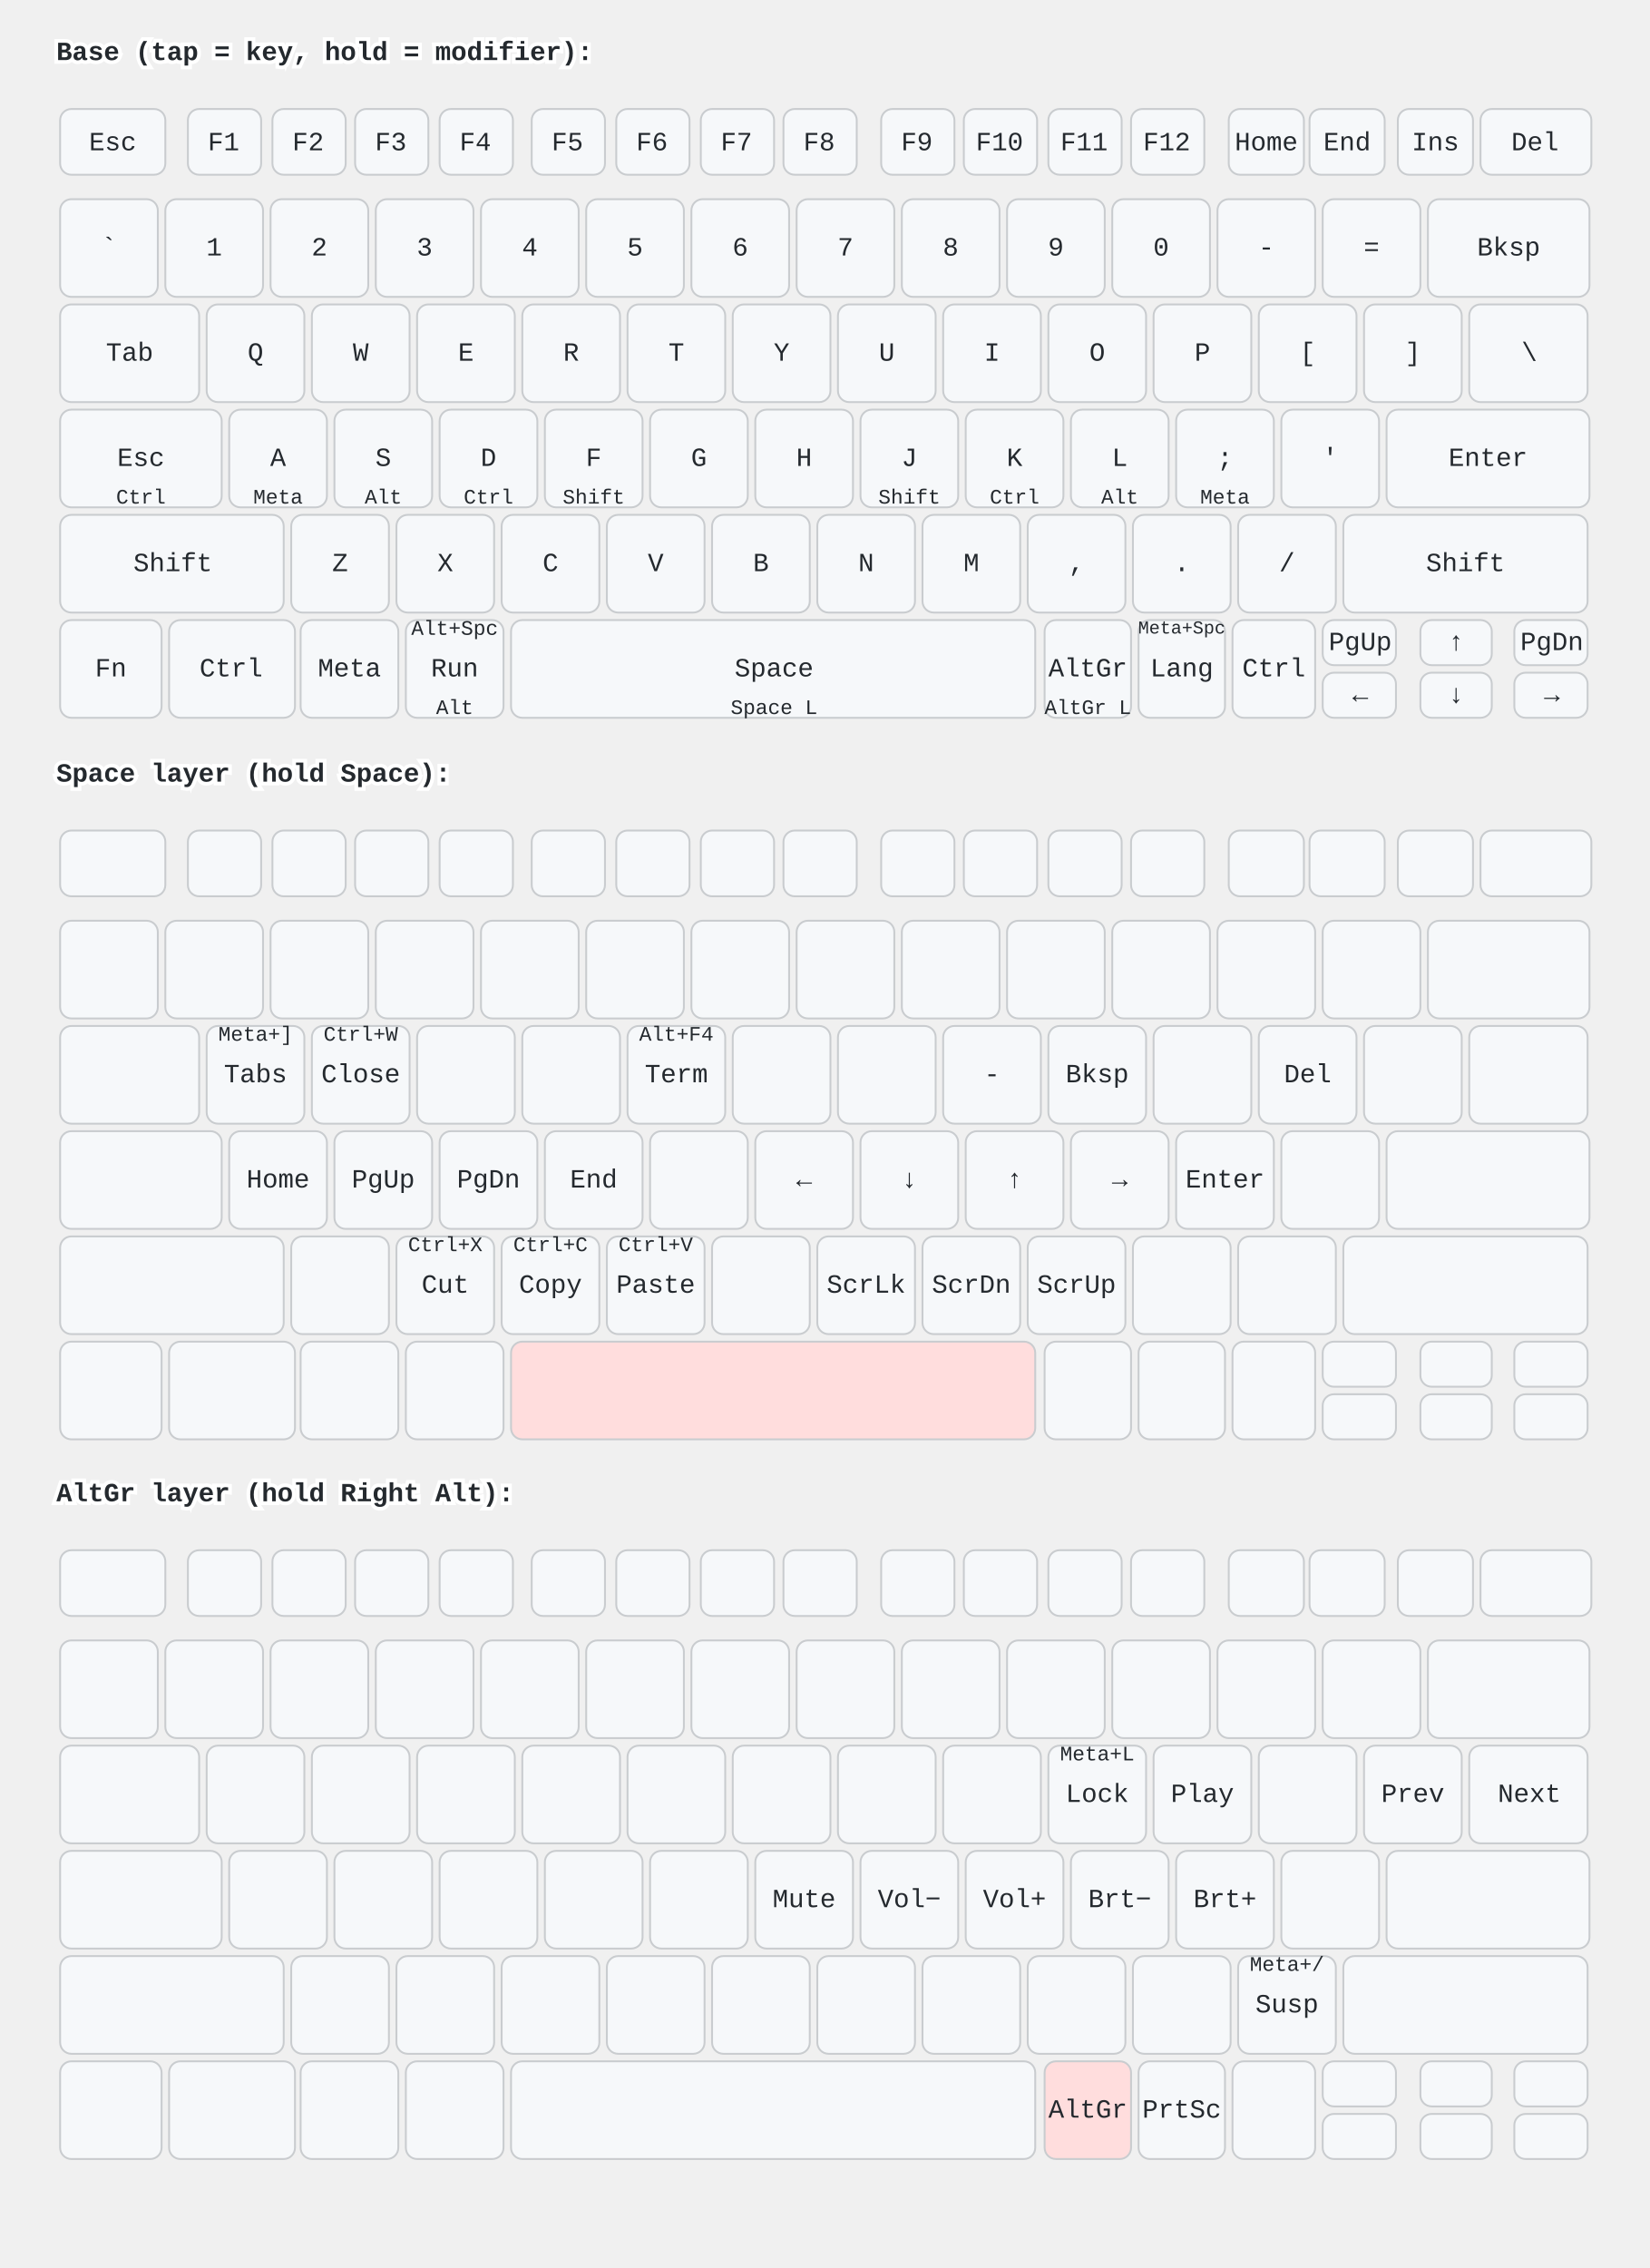
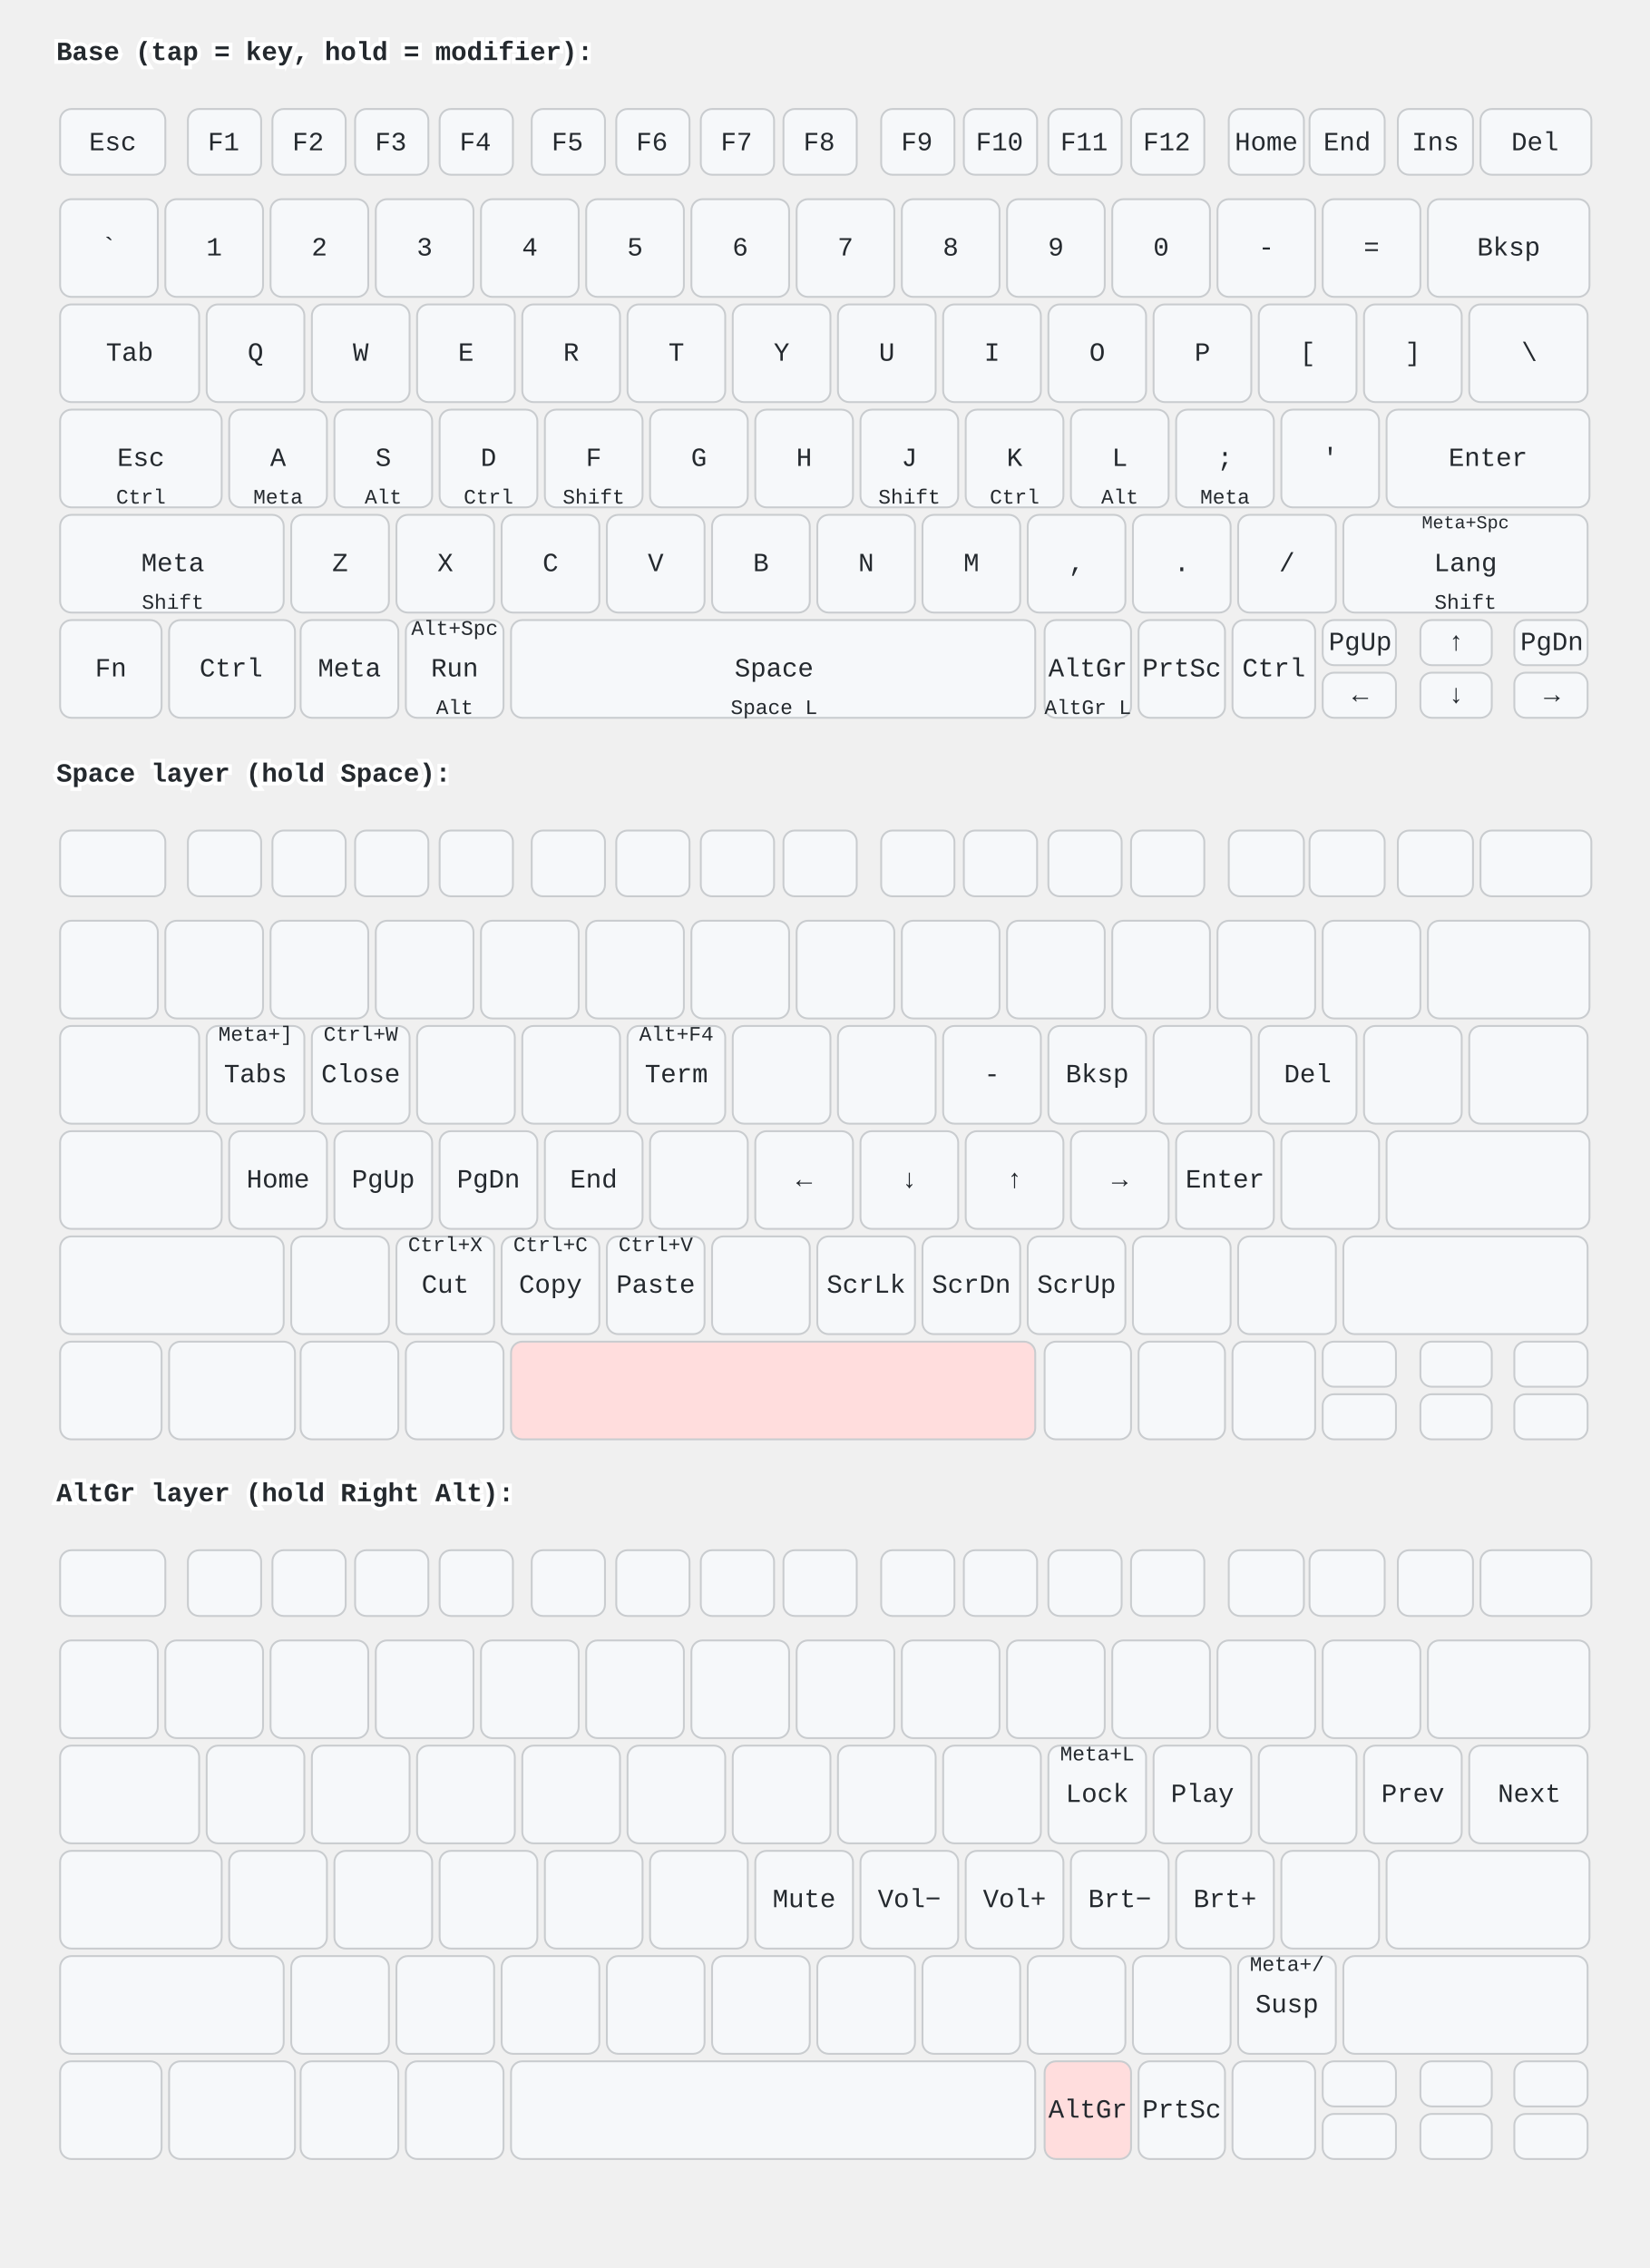
<svg xmlns="http://www.w3.org/2000/svg" width="878" height="1207" viewBox="0 0 878 1207" class="keymap">
  <style>/* inherit to force styles through use tags */
svg path {
    fill: inherit;
}

/* font and background color specifications */
svg.keymap {
    font-family: SFMono-Regular,Consolas,Liberation Mono,Menlo,monospace;
    font-size: 14px;
    font-kerning: normal;
    text-rendering: optimizeLegibility;
    fill: #24292e;
}

/* default key styling */
rect.key {
    fill: #f6f8fa;
}

rect.key, rect.combo {
    stroke: #c9cccf;
    stroke-width: 1;
}

/* default key side styling, only used is draw_key_sides is set */
rect.side {
    filter: brightness(90%);
}

/* color accent for combo boxes */
rect.combo, rect.combo-separate {
    fill: #cdf;
}

/* color accent for held keys */
rect.held, rect.combo.held {
    fill: #fdd;
}

/* color accent for ghost (optional) keys */
rect.ghost, rect.combo.ghost {
    stroke-dasharray: 4, 4;
    stroke-width: 2;
}

text {
    text-anchor: middle;
    dominant-baseline: middle;
}

/* styling for layer labels */
text.label {
    font-weight: bold;
    text-anchor: start;
    stroke: white;
    stroke-width: 4;
    paint-order: stroke;
}

/* styling for optional footer */
text.footer {
    text-anchor: end;
    dominant-baseline: auto;
    stroke: white;
    stroke-width: 4;
    paint-order: stroke;
}

/* styling for combo tap, and key non-tap label text */
text.combo, text.hold, text.shifted, text.left, text.right, text.tl, text.tr, text.bl, text.br {
    font-size: 11px;
}

text.hold, text.bl, text.br {
    text-anchor: middle;
    dominant-baseline: auto;
}

text.shifted, text.tl, text.tr {
    text-anchor: middle;
    dominant-baseline: hanging;
}

text.left, text.tl, text.bl {
    text-anchor: start;
}

text.right, text.tr, text.br {
    text-anchor: end;
}

text.layer-activator {
    text-decoration: underline;
}

/* styling for hold/shifted label text in combo box */
text.combo.hold, text.combo.shifted, text.combo.left, text.combo.right {
    font-size: 8px;
}

/* lighter symbol for transparent keys */
text.trans {
    fill: #7b7e81;
}

/* styling for combo dendrons */
path.combo {
    stroke-width: 1;
    stroke: gray;
    fill: none;
}

/* Start Tabler Icons Cleanup */
/* cannot use height/width with glyphs */
.icon-tabler &gt; path {
    fill: inherit;
    stroke: inherit;
    stroke-width: 2;
}
/* hide tabler's default box */
.icon-tabler &gt; path[stroke="none"][fill="none"] {
    visibility: hidden;
}
/* End Tabler Icons Cleanup */

@media (prefers-color-scheme: dark) {
svg.keymap { fill: #d1d6db; }
rect.key { fill: #3f4750; }
rect.key, rect.combo { stroke: #60666c; }
rect.combo, rect.combo-separate { fill: #1f3d7a; }
rect.held, rect.combo.held { fill: #854747; }
text.label, text.footer { stroke: black; }
text.trans { fill: #7e8184; }
path.combo { stroke: #7f7f7f; }

}</style>
  <g transform="translate(30, 0)" class="layer-Base (tap = key, hold = modifier)">
    <text x="0" y="28" class="label" id="Base-tap--key-hold--modifier">Base (tap = key, hold = modifier):</text>
    <g transform="translate(0, 56)">
      <g transform="translate(30, 20)" class="key keypos-0">
        <rect rx="6" ry="6" x="-28" y="-18" width="56" height="35" class="key" />
        <text x="0" y="0" class="key tap">Esc</text>
      </g>
      <g transform="translate(89, 20)" class="key keypos-1">
        <rect rx="6" ry="6" x="-19" y="-18" width="39" height="35" class="key" />
        <text x="0" y="0" class="key tap">F1</text>
      </g>
      <g transform="translate(134, 20)" class="key keypos-2">
        <rect rx="6" ry="6" x="-19" y="-18" width="39" height="35" class="key" />
        <text x="0" y="0" class="key tap">F2</text>
      </g>
      <g transform="translate(178, 20)" class="key keypos-3">
        <rect rx="6" ry="6" x="-19" y="-18" width="39" height="35" class="key" />
        <text x="0" y="0" class="key tap">F3</text>
      </g>
      <g transform="translate(223, 20)" class="key keypos-4">
        <rect rx="6" ry="6" x="-19" y="-18" width="39" height="35" class="key" />
        <text x="0" y="0" class="key tap">F4</text>
      </g>
      <g transform="translate(272, 20)" class="key keypos-5">
        <rect rx="6" ry="6" x="-19" y="-18" width="39" height="35" class="key" />
        <text x="0" y="0" class="key tap">F5</text>
      </g>
      <g transform="translate(317, 20)" class="key keypos-6">
        <rect rx="6" ry="6" x="-19" y="-18" width="39" height="35" class="key" />
        <text x="0" y="0" class="key tap">F6</text>
      </g>
      <g transform="translate(362, 20)" class="key keypos-7">
        <rect rx="6" ry="6" x="-19" y="-18" width="39" height="35" class="key" />
        <text x="0" y="0" class="key tap">F7</text>
      </g>
      <g transform="translate(406, 20)" class="key keypos-8">
        <rect rx="6" ry="6" x="-19" y="-18" width="39" height="35" class="key" />
        <text x="0" y="0" class="key tap">F8</text>
      </g>
      <g transform="translate(458, 20)" class="key keypos-9">
        <rect rx="6" ry="6" x="-19" y="-18" width="39" height="35" class="key" />
        <text x="0" y="0" class="key tap">F9</text>
      </g>
      <g transform="translate(502, 20)" class="key keypos-10">
        <rect rx="6" ry="6" x="-19" y="-18" width="39" height="35" class="key" />
        <text x="0" y="0" class="key tap">F10</text>
      </g>
      <g transform="translate(547, 20)" class="key keypos-11">
        <rect rx="6" ry="6" x="-19" y="-18" width="39" height="35" class="key" />
        <text x="0" y="0" class="key tap">F11</text>
      </g>
      <g transform="translate(591, 20)" class="key keypos-12">
        <rect rx="6" ry="6" x="-19" y="-18" width="39" height="35" class="key" />
        <text x="0" y="0" class="key tap">F12</text>
      </g>
      <g transform="translate(644, 20)" class="key keypos-13">
        <rect rx="6" ry="6" x="-20" y="-18" width="40" height="35" class="key" />
        <text x="0" y="0" class="key tap">Home</text>
      </g>
      <g transform="translate(687, 20)" class="key keypos-14">
        <rect rx="6" ry="6" x="-20" y="-18" width="40" height="35" class="key" />
        <text x="0" y="0" class="key tap">End</text>
      </g>
      <g transform="translate(734, 20)" class="key keypos-15">
        <rect rx="6" ry="6" x="-20" y="-18" width="40" height="35" class="key" />
        <text x="0" y="0" class="key tap">Ins</text>
      </g>
      <g transform="translate(787, 20)" class="key keypos-16">
        <rect rx="6" ry="6" x="-29" y="-18" width="59" height="35" class="key" />
        <text x="0" y="0" class="key tap">Del</text>
      </g>
      <g transform="translate(28, 76)" class="key keypos-17">
        <rect rx="6" ry="6" x="-26" y="-26" width="52" height="52" class="key" />
        <text x="0" y="0" class="key tap">`</text>
      </g>
      <g transform="translate(84, 76)" class="key keypos-18">
        <rect rx="6" ry="6" x="-26" y="-26" width="52" height="52" class="key" />
        <text x="0" y="0" class="key tap">1</text>
      </g>
      <g transform="translate(140, 76)" class="key keypos-19">
        <rect rx="6" ry="6" x="-26" y="-26" width="52" height="52" class="key" />
        <text x="0" y="0" class="key tap">2</text>
      </g>
      <g transform="translate(196, 76)" class="key keypos-20">
        <rect rx="6" ry="6" x="-26" y="-26" width="52" height="52" class="key" />
        <text x="0" y="0" class="key tap">3</text>
      </g>
      <g transform="translate(252, 76)" class="key keypos-21">
        <rect rx="6" ry="6" x="-26" y="-26" width="52" height="52" class="key" />
        <text x="0" y="0" class="key tap">4</text>
      </g>
      <g transform="translate(308, 76)" class="key keypos-22">
        <rect rx="6" ry="6" x="-26" y="-26" width="52" height="52" class="key" />
        <text x="0" y="0" class="key tap">5</text>
      </g>
      <g transform="translate(364, 76)" class="key keypos-23">
        <rect rx="6" ry="6" x="-26" y="-26" width="52" height="52" class="key" />
        <text x="0" y="0" class="key tap">6</text>
      </g>
      <g transform="translate(420, 76)" class="key keypos-24">
        <rect rx="6" ry="6" x="-26" y="-26" width="52" height="52" class="key" />
        <text x="0" y="0" class="key tap">7</text>
      </g>
      <g transform="translate(476, 76)" class="key keypos-25">
        <rect rx="6" ry="6" x="-26" y="-26" width="52" height="52" class="key" />
        <text x="0" y="0" class="key tap">8</text>
      </g>
      <g transform="translate(532, 76)" class="key keypos-26">
        <rect rx="6" ry="6" x="-26" y="-26" width="52" height="52" class="key" />
        <text x="0" y="0" class="key tap">9</text>
      </g>
      <g transform="translate(588, 76)" class="key keypos-27">
        <rect rx="6" ry="6" x="-26" y="-26" width="52" height="52" class="key" />
        <text x="0" y="0" class="key tap">0</text>
      </g>
      <g transform="translate(644, 76)" class="key keypos-28">
        <rect rx="6" ry="6" x="-26" y="-26" width="52" height="52" class="key" />
        <text x="0" y="0" class="key tap">-</text>
      </g>
      <g transform="translate(700, 76)" class="key keypos-29">
        <rect rx="6" ry="6" x="-26" y="-26" width="52" height="52" class="key" />
        <text x="0" y="0" class="key tap">=</text>
      </g>
      <g transform="translate(773, 76)" class="key keypos-30">
        <rect rx="6" ry="6" x="-43" y="-26" width="86" height="52" class="key" />
        <text x="0" y="0" class="key tap">Bksp</text>
      </g>
      <g transform="translate(39, 132)" class="key keypos-31">
        <rect rx="6" ry="6" x="-37" y="-26" width="74" height="52" class="key" />
        <text x="0" y="0" class="key tap">Tab</text>
      </g>
      <g transform="translate(106, 132)" class="key keypos-32">
        <rect rx="6" ry="6" x="-26" y="-26" width="52" height="52" class="key" />
        <text x="0" y="0" class="key tap">Q</text>
      </g>
      <g transform="translate(162, 132)" class="key keypos-33">
        <rect rx="6" ry="6" x="-26" y="-26" width="52" height="52" class="key" />
        <text x="0" y="0" class="key tap">W</text>
      </g>
      <g transform="translate(218, 132)" class="key keypos-34">
        <rect rx="6" ry="6" x="-26" y="-26" width="52" height="52" class="key" />
        <text x="0" y="0" class="key tap">E</text>
      </g>
      <g transform="translate(274, 132)" class="key keypos-35">
        <rect rx="6" ry="6" x="-26" y="-26" width="52" height="52" class="key" />
        <text x="0" y="0" class="key tap">R</text>
      </g>
      <g transform="translate(330, 132)" class="key keypos-36">
        <rect rx="6" ry="6" x="-26" y="-26" width="52" height="52" class="key" />
        <text x="0" y="0" class="key tap">T</text>
      </g>
      <g transform="translate(386, 132)" class="key keypos-37">
        <rect rx="6" ry="6" x="-26" y="-26" width="52" height="52" class="key" />
        <text x="0" y="0" class="key tap">Y</text>
      </g>
      <g transform="translate(442, 132)" class="key keypos-38">
        <rect rx="6" ry="6" x="-26" y="-26" width="52" height="52" class="key" />
        <text x="0" y="0" class="key tap">U</text>
      </g>
      <g transform="translate(498, 132)" class="key keypos-39">
        <rect rx="6" ry="6" x="-26" y="-26" width="52" height="52" class="key" />
        <text x="0" y="0" class="key tap">I</text>
      </g>
      <g transform="translate(554, 132)" class="key keypos-40">
        <rect rx="6" ry="6" x="-26" y="-26" width="52" height="52" class="key" />
        <text x="0" y="0" class="key tap">O</text>
      </g>
      <g transform="translate(610, 132)" class="key keypos-41">
        <rect rx="6" ry="6" x="-26" y="-26" width="52" height="52" class="key" />
        <text x="0" y="0" class="key tap">P</text>
      </g>
      <g transform="translate(666, 132)" class="key keypos-42">
        <rect rx="6" ry="6" x="-26" y="-26" width="52" height="52" class="key" />
        <text x="0" y="0" class="key tap">[</text>
      </g>
      <g transform="translate(722, 132)" class="key keypos-43">
        <rect rx="6" ry="6" x="-26" y="-26" width="52" height="52" class="key" />
        <text x="0" y="0" class="key tap">]</text>
      </g>
      <g transform="translate(784, 132)" class="key keypos-44">
        <rect rx="6" ry="6" x="-32" y="-26" width="63" height="52" class="key" />
        <text x="0" y="0" class="key tap">\</text>
      </g>
      <g transform="translate(45, 188)" class="key keypos-45">
        <rect rx="6" ry="6" x="-43" y="-26" width="86" height="52" class="key" />
        <text x="0" y="0" class="key tap">Esc</text>
        <text x="0" y="24" class="key hold">Ctrl</text>
      </g>
      <g transform="translate(118, 188)" class="key keypos-46">
        <rect rx="6" ry="6" x="-26" y="-26" width="52" height="52" class="key" />
        <text x="0" y="0" class="key tap">A</text>
        <text x="0" y="24" class="key hold">Meta</text>
      </g>
      <g transform="translate(174, 188)" class="key keypos-47">
        <rect rx="6" ry="6" x="-26" y="-26" width="52" height="52" class="key" />
        <text x="0" y="0" class="key tap">S</text>
        <text x="0" y="24" class="key hold">Alt</text>
      </g>
      <g transform="translate(230, 188)" class="key keypos-48">
        <rect rx="6" ry="6" x="-26" y="-26" width="52" height="52" class="key" />
        <text x="0" y="0" class="key tap">D</text>
        <text x="0" y="24" class="key hold">Ctrl</text>
      </g>
      <g transform="translate(286, 188)" class="key keypos-49">
        <rect rx="6" ry="6" x="-26" y="-26" width="52" height="52" class="key" />
        <text x="0" y="0" class="key tap">F</text>
        <text x="0" y="24" class="key hold">Shift</text>
      </g>
      <g transform="translate(342, 188)" class="key keypos-50">
        <rect rx="6" ry="6" x="-26" y="-26" width="52" height="52" class="key" />
        <text x="0" y="0" class="key tap">G</text>
      </g>
      <g transform="translate(398, 188)" class="key keypos-51">
        <rect rx="6" ry="6" x="-26" y="-26" width="52" height="52" class="key" />
        <text x="0" y="0" class="key tap">H</text>
      </g>
      <g transform="translate(454, 188)" class="key keypos-52">
        <rect rx="6" ry="6" x="-26" y="-26" width="52" height="52" class="key" />
        <text x="0" y="0" class="key tap">J</text>
        <text x="0" y="24" class="key hold">Shift</text>
      </g>
      <g transform="translate(510, 188)" class="key keypos-53">
        <rect rx="6" ry="6" x="-26" y="-26" width="52" height="52" class="key" />
        <text x="0" y="0" class="key tap">K</text>
        <text x="0" y="24" class="key hold">Ctrl</text>
      </g>
      <g transform="translate(566, 188)" class="key keypos-54">
        <rect rx="6" ry="6" x="-26" y="-26" width="52" height="52" class="key" />
        <text x="0" y="0" class="key tap">L</text>
        <text x="0" y="24" class="key hold">Alt</text>
      </g>
      <g transform="translate(622, 188)" class="key keypos-55">
        <rect rx="6" ry="6" x="-26" y="-26" width="52" height="52" class="key" />
        <text x="0" y="0" class="key tap">;</text>
        <text x="0" y="24" class="key hold">Meta</text>
      </g>
      <g transform="translate(678, 188)" class="key keypos-56">
        <rect rx="6" ry="6" x="-26" y="-26" width="52" height="52" class="key" />
        <text x="0" y="0" class="key tap">'</text>
      </g>
      <g transform="translate(762, 188)" class="key keypos-57">
        <rect rx="6" ry="6" x="-54" y="-26" width="108" height="52" class="key" />
        <text x="0" y="0" class="key tap">Enter</text>
      </g>
      <g transform="translate(62, 244)" class="key keypos-58">
        <rect rx="6" ry="6" x="-60" y="-26" width="119" height="52" class="key" />
-         <text x="0" y="0" class="key tap">Shift</text>
+         <text x="0" y="0" class="key tap">Meta</text>
+         <text x="0" y="24" class="key hold">Shift</text>
      </g>
      <g transform="translate(151, 244)" class="key keypos-59">
        <rect rx="6" ry="6" x="-26" y="-26" width="52" height="52" class="key" />
        <text x="0" y="0" class="key tap">Z</text>
      </g>
      <g transform="translate(207, 244)" class="key keypos-60">
        <rect rx="6" ry="6" x="-26" y="-26" width="52" height="52" class="key" />
        <text x="0" y="0" class="key tap">X</text>
      </g>
      <g transform="translate(263, 244)" class="key keypos-61">
        <rect rx="6" ry="6" x="-26" y="-26" width="52" height="52" class="key" />
        <text x="0" y="0" class="key tap">C</text>
      </g>
      <g transform="translate(319, 244)" class="key keypos-62">
        <rect rx="6" ry="6" x="-26" y="-26" width="52" height="52" class="key" />
        <text x="0" y="0" class="key tap">V</text>
      </g>
      <g transform="translate(375, 244)" class="key keypos-63">
        <rect rx="6" ry="6" x="-26" y="-26" width="52" height="52" class="key" />
        <text x="0" y="0" class="key tap">B</text>
      </g>
      <g transform="translate(431, 244)" class="key keypos-64">
        <rect rx="6" ry="6" x="-26" y="-26" width="52" height="52" class="key" />
        <text x="0" y="0" class="key tap">N</text>
      </g>
      <g transform="translate(487, 244)" class="key keypos-65">
        <rect rx="6" ry="6" x="-26" y="-26" width="52" height="52" class="key" />
        <text x="0" y="0" class="key tap">M</text>
      </g>
      <g transform="translate(543, 244)" class="key keypos-66">
        <rect rx="6" ry="6" x="-26" y="-26" width="52" height="52" class="key" />
        <text x="0" y="0" class="key tap">,</text>
      </g>
      <g transform="translate(599, 244)" class="key keypos-67">
        <rect rx="6" ry="6" x="-26" y="-26" width="52" height="52" class="key" />
        <text x="0" y="0" class="key tap">.</text>
      </g>
      <g transform="translate(655, 244)" class="key keypos-68">
        <rect rx="6" ry="6" x="-26" y="-26" width="52" height="52" class="key" />
        <text x="0" y="0" class="key tap">/</text>
      </g>
      <g transform="translate(750, 244)" class="key keypos-69">
        <rect rx="6" ry="6" x="-65" y="-26" width="130" height="52" class="key" />
-         <text x="0" y="0" class="key tap">Shift</text>
+         <text x="0" y="0" class="key tap">Lang</text>
+         <text x="0" y="24" class="key hold">Shift</text>
+         <text x="0" y="-24" class="key shifted">
+           <tspan style="font-size: 88%">Meta+Spc</tspan>
+         </text>
      </g>
      <g transform="translate(29, 300)" class="key keypos-70">
        <rect rx="6" ry="6" x="-27" y="-26" width="54" height="52" class="key" />
        <text x="0" y="0" class="key tap">Fn</text>
      </g>
      <g transform="translate(93, 300)" class="key keypos-71">
        <rect rx="6" ry="6" x="-33" y="-26" width="67" height="52" class="key" />
        <text x="0" y="0" class="key tap">Ctrl</text>
      </g>
      <g transform="translate(156, 300)" class="key keypos-72">
        <rect rx="6" ry="6" x="-26" y="-26" width="52" height="52" class="key" />
        <text x="0" y="0" class="key tap">Meta</text>
      </g>
      <g transform="translate(212, 300)" class="key keypos-73">
        <rect rx="6" ry="6" x="-26" y="-26" width="52" height="52" class="key" />
        <text x="0" y="0" class="key tap">Run</text>
        <text x="0" y="24" class="key hold">Alt</text>
        <text x="0" y="-24" class="key shifted">Alt+Spc</text>
      </g>
      <g transform="translate(382, 300)" class="key keypos-74">
        <rect rx="6" ry="6" x="-140" y="-26" width="279" height="52" class="key" />
        <text x="0" y="0" class="key tap">Space</text>
        <text x="0" y="24" class="key hold">Space L</text>
      </g>
      <g transform="translate(549, 300)" class="key keypos-75">
        <rect rx="6" ry="6" x="-23" y="-26" width="46" height="52" class="key" />
        <text x="0" y="0" class="key tap">AltGr</text>
        <text x="0" y="24" class="key hold">AltGr L</text>
      </g>
      <g transform="translate(599, 300)" class="key keypos-76">
        <rect rx="6" ry="6" x="-23" y="-26" width="46" height="52" class="key" />
-         <text x="0" y="0" class="key tap">Lang</text>
-         <text x="0" y="-24" class="key shifted">
-           <tspan style="font-size: 88%">Meta+Spc</tspan>
-         </text>
+         <text x="0" y="0" class="key tap">PrtSc</text>
      </g>
      <g transform="translate(648, 300)" class="key keypos-77">
        <rect rx="6" ry="6" x="-22" y="-26" width="44" height="52" class="key" />
        <text x="0" y="0" class="key tap">Ctrl</text>
      </g>
      <g transform="translate(694, 286)" class="key keypos-78">
        <rect rx="6" ry="6" x="-20" y="-12" width="39" height="24" class="key" />
        <text x="0" y="0" class="key tap">PgUp</text>
      </g>
      <g transform="translate(745, 286)" class="key keypos-79">
        <rect rx="6" ry="6" x="-19" y="-12" width="38" height="24" class="key" />
        <text x="0" y="0" class="key tap">↑</text>
      </g>
      <g transform="translate(796, 286)" class="key keypos-80">
        <rect rx="6" ry="6" x="-20" y="-12" width="39" height="24" class="key" />
        <text x="0" y="0" class="key tap">PgDn</text>
      </g>
      <g transform="translate(694, 314)" class="key keypos-81">
        <rect rx="6" ry="6" x="-20" y="-12" width="39" height="24" class="key" />
        <text x="0" y="0" class="key tap">←</text>
      </g>
      <g transform="translate(745, 314)" class="key keypos-82">
        <rect rx="6" ry="6" x="-19" y="-12" width="38" height="24" class="key" />
        <text x="0" y="0" class="key tap">↓</text>
      </g>
      <g transform="translate(796, 314)" class="key keypos-83">
        <rect rx="6" ry="6" x="-20" y="-12" width="39" height="24" class="key" />
        <text x="0" y="0" class="key tap">→</text>
      </g>
    </g>
  </g>
  <g transform="translate(30, 384)" class="layer-Space layer (hold Space)">
    <text x="0" y="28" class="label" id="Space-layer-hold-Space">Space layer (hold Space):</text>
    <g transform="translate(0, 56)">
      <g transform="translate(30, 20)" class="key keypos-0">
        <rect rx="6" ry="6" x="-28" y="-18" width="56" height="35" class="key" />
      </g>
      <g transform="translate(89, 20)" class="key keypos-1">
        <rect rx="6" ry="6" x="-19" y="-18" width="39" height="35" class="key" />
      </g>
      <g transform="translate(134, 20)" class="key keypos-2">
        <rect rx="6" ry="6" x="-19" y="-18" width="39" height="35" class="key" />
      </g>
      <g transform="translate(178, 20)" class="key keypos-3">
        <rect rx="6" ry="6" x="-19" y="-18" width="39" height="35" class="key" />
      </g>
      <g transform="translate(223, 20)" class="key keypos-4">
        <rect rx="6" ry="6" x="-19" y="-18" width="39" height="35" class="key" />
      </g>
      <g transform="translate(272, 20)" class="key keypos-5">
        <rect rx="6" ry="6" x="-19" y="-18" width="39" height="35" class="key" />
      </g>
      <g transform="translate(317, 20)" class="key keypos-6">
        <rect rx="6" ry="6" x="-19" y="-18" width="39" height="35" class="key" />
      </g>
      <g transform="translate(362, 20)" class="key keypos-7">
        <rect rx="6" ry="6" x="-19" y="-18" width="39" height="35" class="key" />
      </g>
      <g transform="translate(406, 20)" class="key keypos-8">
        <rect rx="6" ry="6" x="-19" y="-18" width="39" height="35" class="key" />
      </g>
      <g transform="translate(458, 20)" class="key keypos-9">
        <rect rx="6" ry="6" x="-19" y="-18" width="39" height="35" class="key" />
      </g>
      <g transform="translate(502, 20)" class="key keypos-10">
        <rect rx="6" ry="6" x="-19" y="-18" width="39" height="35" class="key" />
      </g>
      <g transform="translate(547, 20)" class="key keypos-11">
        <rect rx="6" ry="6" x="-19" y="-18" width="39" height="35" class="key" />
      </g>
      <g transform="translate(591, 20)" class="key keypos-12">
        <rect rx="6" ry="6" x="-19" y="-18" width="39" height="35" class="key" />
      </g>
      <g transform="translate(644, 20)" class="key keypos-13">
        <rect rx="6" ry="6" x="-20" y="-18" width="40" height="35" class="key" />
      </g>
      <g transform="translate(687, 20)" class="key keypos-14">
        <rect rx="6" ry="6" x="-20" y="-18" width="40" height="35" class="key" />
      </g>
      <g transform="translate(734, 20)" class="key keypos-15">
        <rect rx="6" ry="6" x="-20" y="-18" width="40" height="35" class="key" />
      </g>
      <g transform="translate(787, 20)" class="key keypos-16">
        <rect rx="6" ry="6" x="-29" y="-18" width="59" height="35" class="key" />
      </g>
      <g transform="translate(28, 76)" class="key keypos-17">
        <rect rx="6" ry="6" x="-26" y="-26" width="52" height="52" class="key" />
      </g>
      <g transform="translate(84, 76)" class="key keypos-18">
        <rect rx="6" ry="6" x="-26" y="-26" width="52" height="52" class="key" />
      </g>
      <g transform="translate(140, 76)" class="key keypos-19">
        <rect rx="6" ry="6" x="-26" y="-26" width="52" height="52" class="key" />
      </g>
      <g transform="translate(196, 76)" class="key keypos-20">
        <rect rx="6" ry="6" x="-26" y="-26" width="52" height="52" class="key" />
      </g>
      <g transform="translate(252, 76)" class="key keypos-21">
        <rect rx="6" ry="6" x="-26" y="-26" width="52" height="52" class="key" />
      </g>
      <g transform="translate(308, 76)" class="key keypos-22">
        <rect rx="6" ry="6" x="-26" y="-26" width="52" height="52" class="key" />
      </g>
      <g transform="translate(364, 76)" class="key keypos-23">
        <rect rx="6" ry="6" x="-26" y="-26" width="52" height="52" class="key" />
      </g>
      <g transform="translate(420, 76)" class="key keypos-24">
        <rect rx="6" ry="6" x="-26" y="-26" width="52" height="52" class="key" />
      </g>
      <g transform="translate(476, 76)" class="key keypos-25">
        <rect rx="6" ry="6" x="-26" y="-26" width="52" height="52" class="key" />
      </g>
      <g transform="translate(532, 76)" class="key keypos-26">
        <rect rx="6" ry="6" x="-26" y="-26" width="52" height="52" class="key" />
      </g>
      <g transform="translate(588, 76)" class="key keypos-27">
        <rect rx="6" ry="6" x="-26" y="-26" width="52" height="52" class="key" />
      </g>
      <g transform="translate(644, 76)" class="key keypos-28">
        <rect rx="6" ry="6" x="-26" y="-26" width="52" height="52" class="key" />
      </g>
      <g transform="translate(700, 76)" class="key keypos-29">
        <rect rx="6" ry="6" x="-26" y="-26" width="52" height="52" class="key" />
      </g>
      <g transform="translate(773, 76)" class="key keypos-30">
        <rect rx="6" ry="6" x="-43" y="-26" width="86" height="52" class="key" />
      </g>
      <g transform="translate(39, 132)" class="key keypos-31">
        <rect rx="6" ry="6" x="-37" y="-26" width="74" height="52" class="key" />
      </g>
      <g transform="translate(106, 132)" class="key keypos-32">
        <rect rx="6" ry="6" x="-26" y="-26" width="52" height="52" class="key" />
        <text x="0" y="0" class="key tap">Tabs</text>
        <text x="0" y="-24" class="key shifted">Meta+]</text>
      </g>
      <g transform="translate(162, 132)" class="key keypos-33">
        <rect rx="6" ry="6" x="-26" y="-26" width="52" height="52" class="key" />
        <text x="0" y="0" class="key tap">Close</text>
        <text x="0" y="-24" class="key shifted">Ctrl+W</text>
      </g>
      <g transform="translate(218, 132)" class="key keypos-34">
        <rect rx="6" ry="6" x="-26" y="-26" width="52" height="52" class="key" />
      </g>
      <g transform="translate(274, 132)" class="key keypos-35">
        <rect rx="6" ry="6" x="-26" y="-26" width="52" height="52" class="key" />
      </g>
      <g transform="translate(330, 132)" class="key keypos-36">
        <rect rx="6" ry="6" x="-26" y="-26" width="52" height="52" class="key" />
        <text x="0" y="0" class="key tap">Term</text>
        <text x="0" y="-24" class="key shifted">Alt+F4</text>
      </g>
      <g transform="translate(386, 132)" class="key keypos-37">
        <rect rx="6" ry="6" x="-26" y="-26" width="52" height="52" class="key" />
      </g>
      <g transform="translate(442, 132)" class="key keypos-38">
        <rect rx="6" ry="6" x="-26" y="-26" width="52" height="52" class="key" />
      </g>
      <g transform="translate(498, 132)" class="key keypos-39">
        <rect rx="6" ry="6" x="-26" y="-26" width="52" height="52" class="key" />
        <text x="0" y="0" class="key tap">-</text>
      </g>
      <g transform="translate(554, 132)" class="key keypos-40">
        <rect rx="6" ry="6" x="-26" y="-26" width="52" height="52" class="key" />
        <text x="0" y="0" class="key tap">Bksp</text>
      </g>
      <g transform="translate(610, 132)" class="key keypos-41">
        <rect rx="6" ry="6" x="-26" y="-26" width="52" height="52" class="key" />
      </g>
      <g transform="translate(666, 132)" class="key keypos-42">
        <rect rx="6" ry="6" x="-26" y="-26" width="52" height="52" class="key" />
        <text x="0" y="0" class="key tap">Del</text>
      </g>
      <g transform="translate(722, 132)" class="key keypos-43">
        <rect rx="6" ry="6" x="-26" y="-26" width="52" height="52" class="key" />
      </g>
      <g transform="translate(784, 132)" class="key keypos-44">
        <rect rx="6" ry="6" x="-32" y="-26" width="63" height="52" class="key" />
      </g>
      <g transform="translate(45, 188)" class="key keypos-45">
        <rect rx="6" ry="6" x="-43" y="-26" width="86" height="52" class="key" />
      </g>
      <g transform="translate(118, 188)" class="key keypos-46">
        <rect rx="6" ry="6" x="-26" y="-26" width="52" height="52" class="key" />
        <text x="0" y="0" class="key tap">Home</text>
      </g>
      <g transform="translate(174, 188)" class="key keypos-47">
        <rect rx="6" ry="6" x="-26" y="-26" width="52" height="52" class="key" />
        <text x="0" y="0" class="key tap">PgUp</text>
      </g>
      <g transform="translate(230, 188)" class="key keypos-48">
        <rect rx="6" ry="6" x="-26" y="-26" width="52" height="52" class="key" />
        <text x="0" y="0" class="key tap">PgDn</text>
      </g>
      <g transform="translate(286, 188)" class="key keypos-49">
        <rect rx="6" ry="6" x="-26" y="-26" width="52" height="52" class="key" />
        <text x="0" y="0" class="key tap">End</text>
      </g>
      <g transform="translate(342, 188)" class="key keypos-50">
        <rect rx="6" ry="6" x="-26" y="-26" width="52" height="52" class="key" />
      </g>
      <g transform="translate(398, 188)" class="key keypos-51">
        <rect rx="6" ry="6" x="-26" y="-26" width="52" height="52" class="key" />
        <text x="0" y="0" class="key tap">←</text>
      </g>
      <g transform="translate(454, 188)" class="key keypos-52">
        <rect rx="6" ry="6" x="-26" y="-26" width="52" height="52" class="key" />
        <text x="0" y="0" class="key tap">↓</text>
      </g>
      <g transform="translate(510, 188)" class="key keypos-53">
        <rect rx="6" ry="6" x="-26" y="-26" width="52" height="52" class="key" />
        <text x="0" y="0" class="key tap">↑</text>
      </g>
      <g transform="translate(566, 188)" class="key keypos-54">
        <rect rx="6" ry="6" x="-26" y="-26" width="52" height="52" class="key" />
        <text x="0" y="0" class="key tap">→</text>
      </g>
      <g transform="translate(622, 188)" class="key keypos-55">
        <rect rx="6" ry="6" x="-26" y="-26" width="52" height="52" class="key" />
        <text x="0" y="0" class="key tap">Enter</text>
      </g>
      <g transform="translate(678, 188)" class="key keypos-56">
        <rect rx="6" ry="6" x="-26" y="-26" width="52" height="52" class="key" />
      </g>
      <g transform="translate(762, 188)" class="key keypos-57">
        <rect rx="6" ry="6" x="-54" y="-26" width="108" height="52" class="key" />
      </g>
      <g transform="translate(62, 244)" class="key keypos-58">
        <rect rx="6" ry="6" x="-60" y="-26" width="119" height="52" class="key" />
      </g>
      <g transform="translate(151, 244)" class="key keypos-59">
        <rect rx="6" ry="6" x="-26" y="-26" width="52" height="52" class="key" />
      </g>
      <g transform="translate(207, 244)" class="key keypos-60">
        <rect rx="6" ry="6" x="-26" y="-26" width="52" height="52" class="key" />
        <text x="0" y="0" class="key tap">Cut</text>
        <text x="0" y="-24" class="key shifted">Ctrl+X</text>
      </g>
      <g transform="translate(263, 244)" class="key keypos-61">
        <rect rx="6" ry="6" x="-26" y="-26" width="52" height="52" class="key" />
        <text x="0" y="0" class="key tap">Copy</text>
        <text x="0" y="-24" class="key shifted">Ctrl+C</text>
      </g>
      <g transform="translate(319, 244)" class="key keypos-62">
        <rect rx="6" ry="6" x="-26" y="-26" width="52" height="52" class="key" />
        <text x="0" y="0" class="key tap">Paste</text>
        <text x="0" y="-24" class="key shifted">Ctrl+V</text>
      </g>
      <g transform="translate(375, 244)" class="key keypos-63">
        <rect rx="6" ry="6" x="-26" y="-26" width="52" height="52" class="key" />
      </g>
      <g transform="translate(431, 244)" class="key keypos-64">
        <rect rx="6" ry="6" x="-26" y="-26" width="52" height="52" class="key" />
        <text x="0" y="0" class="key tap">ScrLk</text>
      </g>
      <g transform="translate(487, 244)" class="key keypos-65">
        <rect rx="6" ry="6" x="-26" y="-26" width="52" height="52" class="key" />
        <text x="0" y="0" class="key tap">ScrDn</text>
      </g>
      <g transform="translate(543, 244)" class="key keypos-66">
        <rect rx="6" ry="6" x="-26" y="-26" width="52" height="52" class="key" />
        <text x="0" y="0" class="key tap">ScrUp</text>
      </g>
      <g transform="translate(599, 244)" class="key keypos-67">
        <rect rx="6" ry="6" x="-26" y="-26" width="52" height="52" class="key" />
      </g>
      <g transform="translate(655, 244)" class="key keypos-68">
        <rect rx="6" ry="6" x="-26" y="-26" width="52" height="52" class="key" />
      </g>
      <g transform="translate(750, 244)" class="key keypos-69">
        <rect rx="6" ry="6" x="-65" y="-26" width="130" height="52" class="key" />
      </g>
      <g transform="translate(29, 300)" class="key keypos-70">
        <rect rx="6" ry="6" x="-27" y="-26" width="54" height="52" class="key" />
      </g>
      <g transform="translate(93, 300)" class="key keypos-71">
        <rect rx="6" ry="6" x="-33" y="-26" width="67" height="52" class="key" />
      </g>
      <g transform="translate(156, 300)" class="key keypos-72">
        <rect rx="6" ry="6" x="-26" y="-26" width="52" height="52" class="key" />
      </g>
      <g transform="translate(212, 300)" class="key keypos-73">
        <rect rx="6" ry="6" x="-26" y="-26" width="52" height="52" class="key" />
      </g>
      <g transform="translate(382, 300)" class="key held keypos-74">
        <rect rx="6" ry="6" x="-140" y="-26" width="279" height="52" class="key held" />
      </g>
      <g transform="translate(549, 300)" class="key keypos-75">
        <rect rx="6" ry="6" x="-23" y="-26" width="46" height="52" class="key" />
      </g>
      <g transform="translate(599, 300)" class="key keypos-76">
        <rect rx="6" ry="6" x="-23" y="-26" width="46" height="52" class="key" />
      </g>
      <g transform="translate(648, 300)" class="key keypos-77">
        <rect rx="6" ry="6" x="-22" y="-26" width="44" height="52" class="key" />
      </g>
      <g transform="translate(694, 286)" class="key keypos-78">
        <rect rx="6" ry="6" x="-20" y="-12" width="39" height="24" class="key" />
      </g>
      <g transform="translate(745, 286)" class="key keypos-79">
        <rect rx="6" ry="6" x="-19" y="-12" width="38" height="24" class="key" />
      </g>
      <g transform="translate(796, 286)" class="key keypos-80">
        <rect rx="6" ry="6" x="-20" y="-12" width="39" height="24" class="key" />
      </g>
      <g transform="translate(694, 314)" class="key keypos-81">
        <rect rx="6" ry="6" x="-20" y="-12" width="39" height="24" class="key" />
      </g>
      <g transform="translate(745, 314)" class="key keypos-82">
        <rect rx="6" ry="6" x="-19" y="-12" width="38" height="24" class="key" />
      </g>
      <g transform="translate(796, 314)" class="key keypos-83">
        <rect rx="6" ry="6" x="-20" y="-12" width="39" height="24" class="key" />
      </g>
    </g>
  </g>
  <g transform="translate(30, 767)" class="layer-AltGr layer (hold Right Alt)">
    <text x="0" y="28" class="label" id="AltGr-layer-hold-Right-Alt">AltGr layer (hold Right Alt):</text>
    <g transform="translate(0, 56)">
      <g transform="translate(30, 20)" class="key keypos-0">
        <rect rx="6" ry="6" x="-28" y="-18" width="56" height="35" class="key" />
      </g>
      <g transform="translate(89, 20)" class="key keypos-1">
        <rect rx="6" ry="6" x="-19" y="-18" width="39" height="35" class="key" />
      </g>
      <g transform="translate(134, 20)" class="key keypos-2">
        <rect rx="6" ry="6" x="-19" y="-18" width="39" height="35" class="key" />
      </g>
      <g transform="translate(178, 20)" class="key keypos-3">
        <rect rx="6" ry="6" x="-19" y="-18" width="39" height="35" class="key" />
      </g>
      <g transform="translate(223, 20)" class="key keypos-4">
        <rect rx="6" ry="6" x="-19" y="-18" width="39" height="35" class="key" />
      </g>
      <g transform="translate(272, 20)" class="key keypos-5">
        <rect rx="6" ry="6" x="-19" y="-18" width="39" height="35" class="key" />
      </g>
      <g transform="translate(317, 20)" class="key keypos-6">
        <rect rx="6" ry="6" x="-19" y="-18" width="39" height="35" class="key" />
      </g>
      <g transform="translate(362, 20)" class="key keypos-7">
        <rect rx="6" ry="6" x="-19" y="-18" width="39" height="35" class="key" />
      </g>
      <g transform="translate(406, 20)" class="key keypos-8">
        <rect rx="6" ry="6" x="-19" y="-18" width="39" height="35" class="key" />
      </g>
      <g transform="translate(458, 20)" class="key keypos-9">
        <rect rx="6" ry="6" x="-19" y="-18" width="39" height="35" class="key" />
      </g>
      <g transform="translate(502, 20)" class="key keypos-10">
        <rect rx="6" ry="6" x="-19" y="-18" width="39" height="35" class="key" />
      </g>
      <g transform="translate(547, 20)" class="key keypos-11">
        <rect rx="6" ry="6" x="-19" y="-18" width="39" height="35" class="key" />
      </g>
      <g transform="translate(591, 20)" class="key keypos-12">
        <rect rx="6" ry="6" x="-19" y="-18" width="39" height="35" class="key" />
      </g>
      <g transform="translate(644, 20)" class="key keypos-13">
        <rect rx="6" ry="6" x="-20" y="-18" width="40" height="35" class="key" />
      </g>
      <g transform="translate(687, 20)" class="key keypos-14">
        <rect rx="6" ry="6" x="-20" y="-18" width="40" height="35" class="key" />
      </g>
      <g transform="translate(734, 20)" class="key keypos-15">
        <rect rx="6" ry="6" x="-20" y="-18" width="40" height="35" class="key" />
      </g>
      <g transform="translate(787, 20)" class="key keypos-16">
        <rect rx="6" ry="6" x="-29" y="-18" width="59" height="35" class="key" />
      </g>
      <g transform="translate(28, 76)" class="key keypos-17">
        <rect rx="6" ry="6" x="-26" y="-26" width="52" height="52" class="key" />
      </g>
      <g transform="translate(84, 76)" class="key keypos-18">
        <rect rx="6" ry="6" x="-26" y="-26" width="52" height="52" class="key" />
      </g>
      <g transform="translate(140, 76)" class="key keypos-19">
        <rect rx="6" ry="6" x="-26" y="-26" width="52" height="52" class="key" />
      </g>
      <g transform="translate(196, 76)" class="key keypos-20">
        <rect rx="6" ry="6" x="-26" y="-26" width="52" height="52" class="key" />
      </g>
      <g transform="translate(252, 76)" class="key keypos-21">
        <rect rx="6" ry="6" x="-26" y="-26" width="52" height="52" class="key" />
      </g>
      <g transform="translate(308, 76)" class="key keypos-22">
        <rect rx="6" ry="6" x="-26" y="-26" width="52" height="52" class="key" />
      </g>
      <g transform="translate(364, 76)" class="key keypos-23">
        <rect rx="6" ry="6" x="-26" y="-26" width="52" height="52" class="key" />
      </g>
      <g transform="translate(420, 76)" class="key keypos-24">
        <rect rx="6" ry="6" x="-26" y="-26" width="52" height="52" class="key" />
      </g>
      <g transform="translate(476, 76)" class="key keypos-25">
        <rect rx="6" ry="6" x="-26" y="-26" width="52" height="52" class="key" />
      </g>
      <g transform="translate(532, 76)" class="key keypos-26">
        <rect rx="6" ry="6" x="-26" y="-26" width="52" height="52" class="key" />
      </g>
      <g transform="translate(588, 76)" class="key keypos-27">
        <rect rx="6" ry="6" x="-26" y="-26" width="52" height="52" class="key" />
      </g>
      <g transform="translate(644, 76)" class="key keypos-28">
        <rect rx="6" ry="6" x="-26" y="-26" width="52" height="52" class="key" />
      </g>
      <g transform="translate(700, 76)" class="key keypos-29">
        <rect rx="6" ry="6" x="-26" y="-26" width="52" height="52" class="key" />
      </g>
      <g transform="translate(773, 76)" class="key keypos-30">
        <rect rx="6" ry="6" x="-43" y="-26" width="86" height="52" class="key" />
      </g>
      <g transform="translate(39, 132)" class="key keypos-31">
        <rect rx="6" ry="6" x="-37" y="-26" width="74" height="52" class="key" />
      </g>
      <g transform="translate(106, 132)" class="key keypos-32">
        <rect rx="6" ry="6" x="-26" y="-26" width="52" height="52" class="key" />
      </g>
      <g transform="translate(162, 132)" class="key keypos-33">
        <rect rx="6" ry="6" x="-26" y="-26" width="52" height="52" class="key" />
      </g>
      <g transform="translate(218, 132)" class="key keypos-34">
        <rect rx="6" ry="6" x="-26" y="-26" width="52" height="52" class="key" />
      </g>
      <g transform="translate(274, 132)" class="key keypos-35">
        <rect rx="6" ry="6" x="-26" y="-26" width="52" height="52" class="key" />
      </g>
      <g transform="translate(330, 132)" class="key keypos-36">
        <rect rx="6" ry="6" x="-26" y="-26" width="52" height="52" class="key" />
      </g>
      <g transform="translate(386, 132)" class="key keypos-37">
        <rect rx="6" ry="6" x="-26" y="-26" width="52" height="52" class="key" />
      </g>
      <g transform="translate(442, 132)" class="key keypos-38">
        <rect rx="6" ry="6" x="-26" y="-26" width="52" height="52" class="key" />
      </g>
      <g transform="translate(498, 132)" class="key keypos-39">
        <rect rx="6" ry="6" x="-26" y="-26" width="52" height="52" class="key" />
      </g>
      <g transform="translate(554, 132)" class="key keypos-40">
        <rect rx="6" ry="6" x="-26" y="-26" width="52" height="52" class="key" />
        <text x="0" y="0" class="key tap">Lock</text>
        <text x="0" y="-24" class="key shifted">Meta+L</text>
      </g>
      <g transform="translate(610, 132)" class="key keypos-41">
        <rect rx="6" ry="6" x="-26" y="-26" width="52" height="52" class="key" />
        <text x="0" y="0" class="key tap">Play</text>
      </g>
      <g transform="translate(666, 132)" class="key keypos-42">
        <rect rx="6" ry="6" x="-26" y="-26" width="52" height="52" class="key" />
      </g>
      <g transform="translate(722, 132)" class="key keypos-43">
        <rect rx="6" ry="6" x="-26" y="-26" width="52" height="52" class="key" />
        <text x="0" y="0" class="key tap">Prev</text>
      </g>
      <g transform="translate(784, 132)" class="key keypos-44">
        <rect rx="6" ry="6" x="-32" y="-26" width="63" height="52" class="key" />
        <text x="0" y="0" class="key tap">Next</text>
      </g>
      <g transform="translate(45, 188)" class="key keypos-45">
        <rect rx="6" ry="6" x="-43" y="-26" width="86" height="52" class="key" />
      </g>
      <g transform="translate(118, 188)" class="key keypos-46">
        <rect rx="6" ry="6" x="-26" y="-26" width="52" height="52" class="key" />
      </g>
      <g transform="translate(174, 188)" class="key keypos-47">
        <rect rx="6" ry="6" x="-26" y="-26" width="52" height="52" class="key" />
      </g>
      <g transform="translate(230, 188)" class="key keypos-48">
        <rect rx="6" ry="6" x="-26" y="-26" width="52" height="52" class="key" />
      </g>
      <g transform="translate(286, 188)" class="key keypos-49">
        <rect rx="6" ry="6" x="-26" y="-26" width="52" height="52" class="key" />
      </g>
      <g transform="translate(342, 188)" class="key keypos-50">
        <rect rx="6" ry="6" x="-26" y="-26" width="52" height="52" class="key" />
      </g>
      <g transform="translate(398, 188)" class="key keypos-51">
        <rect rx="6" ry="6" x="-26" y="-26" width="52" height="52" class="key" />
        <text x="0" y="0" class="key tap">Mute</text>
      </g>
      <g transform="translate(454, 188)" class="key keypos-52">
        <rect rx="6" ry="6" x="-26" y="-26" width="52" height="52" class="key" />
        <text x="0" y="0" class="key tap">Vol−</text>
      </g>
      <g transform="translate(510, 188)" class="key keypos-53">
        <rect rx="6" ry="6" x="-26" y="-26" width="52" height="52" class="key" />
        <text x="0" y="0" class="key tap">Vol+</text>
      </g>
      <g transform="translate(566, 188)" class="key keypos-54">
        <rect rx="6" ry="6" x="-26" y="-26" width="52" height="52" class="key" />
        <text x="0" y="0" class="key tap">Brt−</text>
      </g>
      <g transform="translate(622, 188)" class="key keypos-55">
        <rect rx="6" ry="6" x="-26" y="-26" width="52" height="52" class="key" />
        <text x="0" y="0" class="key tap">Brt+</text>
      </g>
      <g transform="translate(678, 188)" class="key keypos-56">
        <rect rx="6" ry="6" x="-26" y="-26" width="52" height="52" class="key" />
      </g>
      <g transform="translate(762, 188)" class="key keypos-57">
        <rect rx="6" ry="6" x="-54" y="-26" width="108" height="52" class="key" />
      </g>
      <g transform="translate(62, 244)" class="key keypos-58">
        <rect rx="6" ry="6" x="-60" y="-26" width="119" height="52" class="key" />
      </g>
      <g transform="translate(151, 244)" class="key keypos-59">
        <rect rx="6" ry="6" x="-26" y="-26" width="52" height="52" class="key" />
      </g>
      <g transform="translate(207, 244)" class="key keypos-60">
        <rect rx="6" ry="6" x="-26" y="-26" width="52" height="52" class="key" />
      </g>
      <g transform="translate(263, 244)" class="key keypos-61">
        <rect rx="6" ry="6" x="-26" y="-26" width="52" height="52" class="key" />
      </g>
      <g transform="translate(319, 244)" class="key keypos-62">
        <rect rx="6" ry="6" x="-26" y="-26" width="52" height="52" class="key" />
      </g>
      <g transform="translate(375, 244)" class="key keypos-63">
        <rect rx="6" ry="6" x="-26" y="-26" width="52" height="52" class="key" />
      </g>
      <g transform="translate(431, 244)" class="key keypos-64">
        <rect rx="6" ry="6" x="-26" y="-26" width="52" height="52" class="key" />
      </g>
      <g transform="translate(487, 244)" class="key keypos-65">
        <rect rx="6" ry="6" x="-26" y="-26" width="52" height="52" class="key" />
      </g>
      <g transform="translate(543, 244)" class="key keypos-66">
        <rect rx="6" ry="6" x="-26" y="-26" width="52" height="52" class="key" />
      </g>
      <g transform="translate(599, 244)" class="key keypos-67">
        <rect rx="6" ry="6" x="-26" y="-26" width="52" height="52" class="key" />
      </g>
      <g transform="translate(655, 244)" class="key keypos-68">
        <rect rx="6" ry="6" x="-26" y="-26" width="52" height="52" class="key" />
        <text x="0" y="0" class="key tap">Susp</text>
        <text x="0" y="-24" class="key shifted">Meta+/</text>
      </g>
      <g transform="translate(750, 244)" class="key keypos-69">
        <rect rx="6" ry="6" x="-65" y="-26" width="130" height="52" class="key" />
      </g>
      <g transform="translate(29, 300)" class="key keypos-70">
        <rect rx="6" ry="6" x="-27" y="-26" width="54" height="52" class="key" />
      </g>
      <g transform="translate(93, 300)" class="key keypos-71">
        <rect rx="6" ry="6" x="-33" y="-26" width="67" height="52" class="key" />
      </g>
      <g transform="translate(156, 300)" class="key keypos-72">
        <rect rx="6" ry="6" x="-26" y="-26" width="52" height="52" class="key" />
      </g>
      <g transform="translate(212, 300)" class="key keypos-73">
        <rect rx="6" ry="6" x="-26" y="-26" width="52" height="52" class="key" />
      </g>
      <g transform="translate(382, 300)" class="key keypos-74">
        <rect rx="6" ry="6" x="-140" y="-26" width="279" height="52" class="key" />
      </g>
      <g transform="translate(549, 300)" class="key held keypos-75">
        <rect rx="6" ry="6" x="-23" y="-26" width="46" height="52" class="key held" />
        <text x="0" y="0" class="key held tap">AltGr</text>
      </g>
      <g transform="translate(599, 300)" class="key keypos-76">
        <rect rx="6" ry="6" x="-23" y="-26" width="46" height="52" class="key" />
        <text x="0" y="0" class="key tap">PrtSc</text>
      </g>
      <g transform="translate(648, 300)" class="key keypos-77">
        <rect rx="6" ry="6" x="-22" y="-26" width="44" height="52" class="key" />
      </g>
      <g transform="translate(694, 286)" class="key keypos-78">
        <rect rx="6" ry="6" x="-20" y="-12" width="39" height="24" class="key" />
      </g>
      <g transform="translate(745, 286)" class="key keypos-79">
        <rect rx="6" ry="6" x="-19" y="-12" width="38" height="24" class="key" />
      </g>
      <g transform="translate(796, 286)" class="key keypos-80">
        <rect rx="6" ry="6" x="-20" y="-12" width="39" height="24" class="key" />
      </g>
      <g transform="translate(694, 314)" class="key keypos-81">
        <rect rx="6" ry="6" x="-20" y="-12" width="39" height="24" class="key" />
      </g>
      <g transform="translate(745, 314)" class="key keypos-82">
        <rect rx="6" ry="6" x="-19" y="-12" width="38" height="24" class="key" />
      </g>
      <g transform="translate(796, 314)" class="key keypos-83">
        <rect rx="6" ry="6" x="-20" y="-12" width="39" height="24" class="key" />
      </g>
    </g>
  </g>
</svg>
